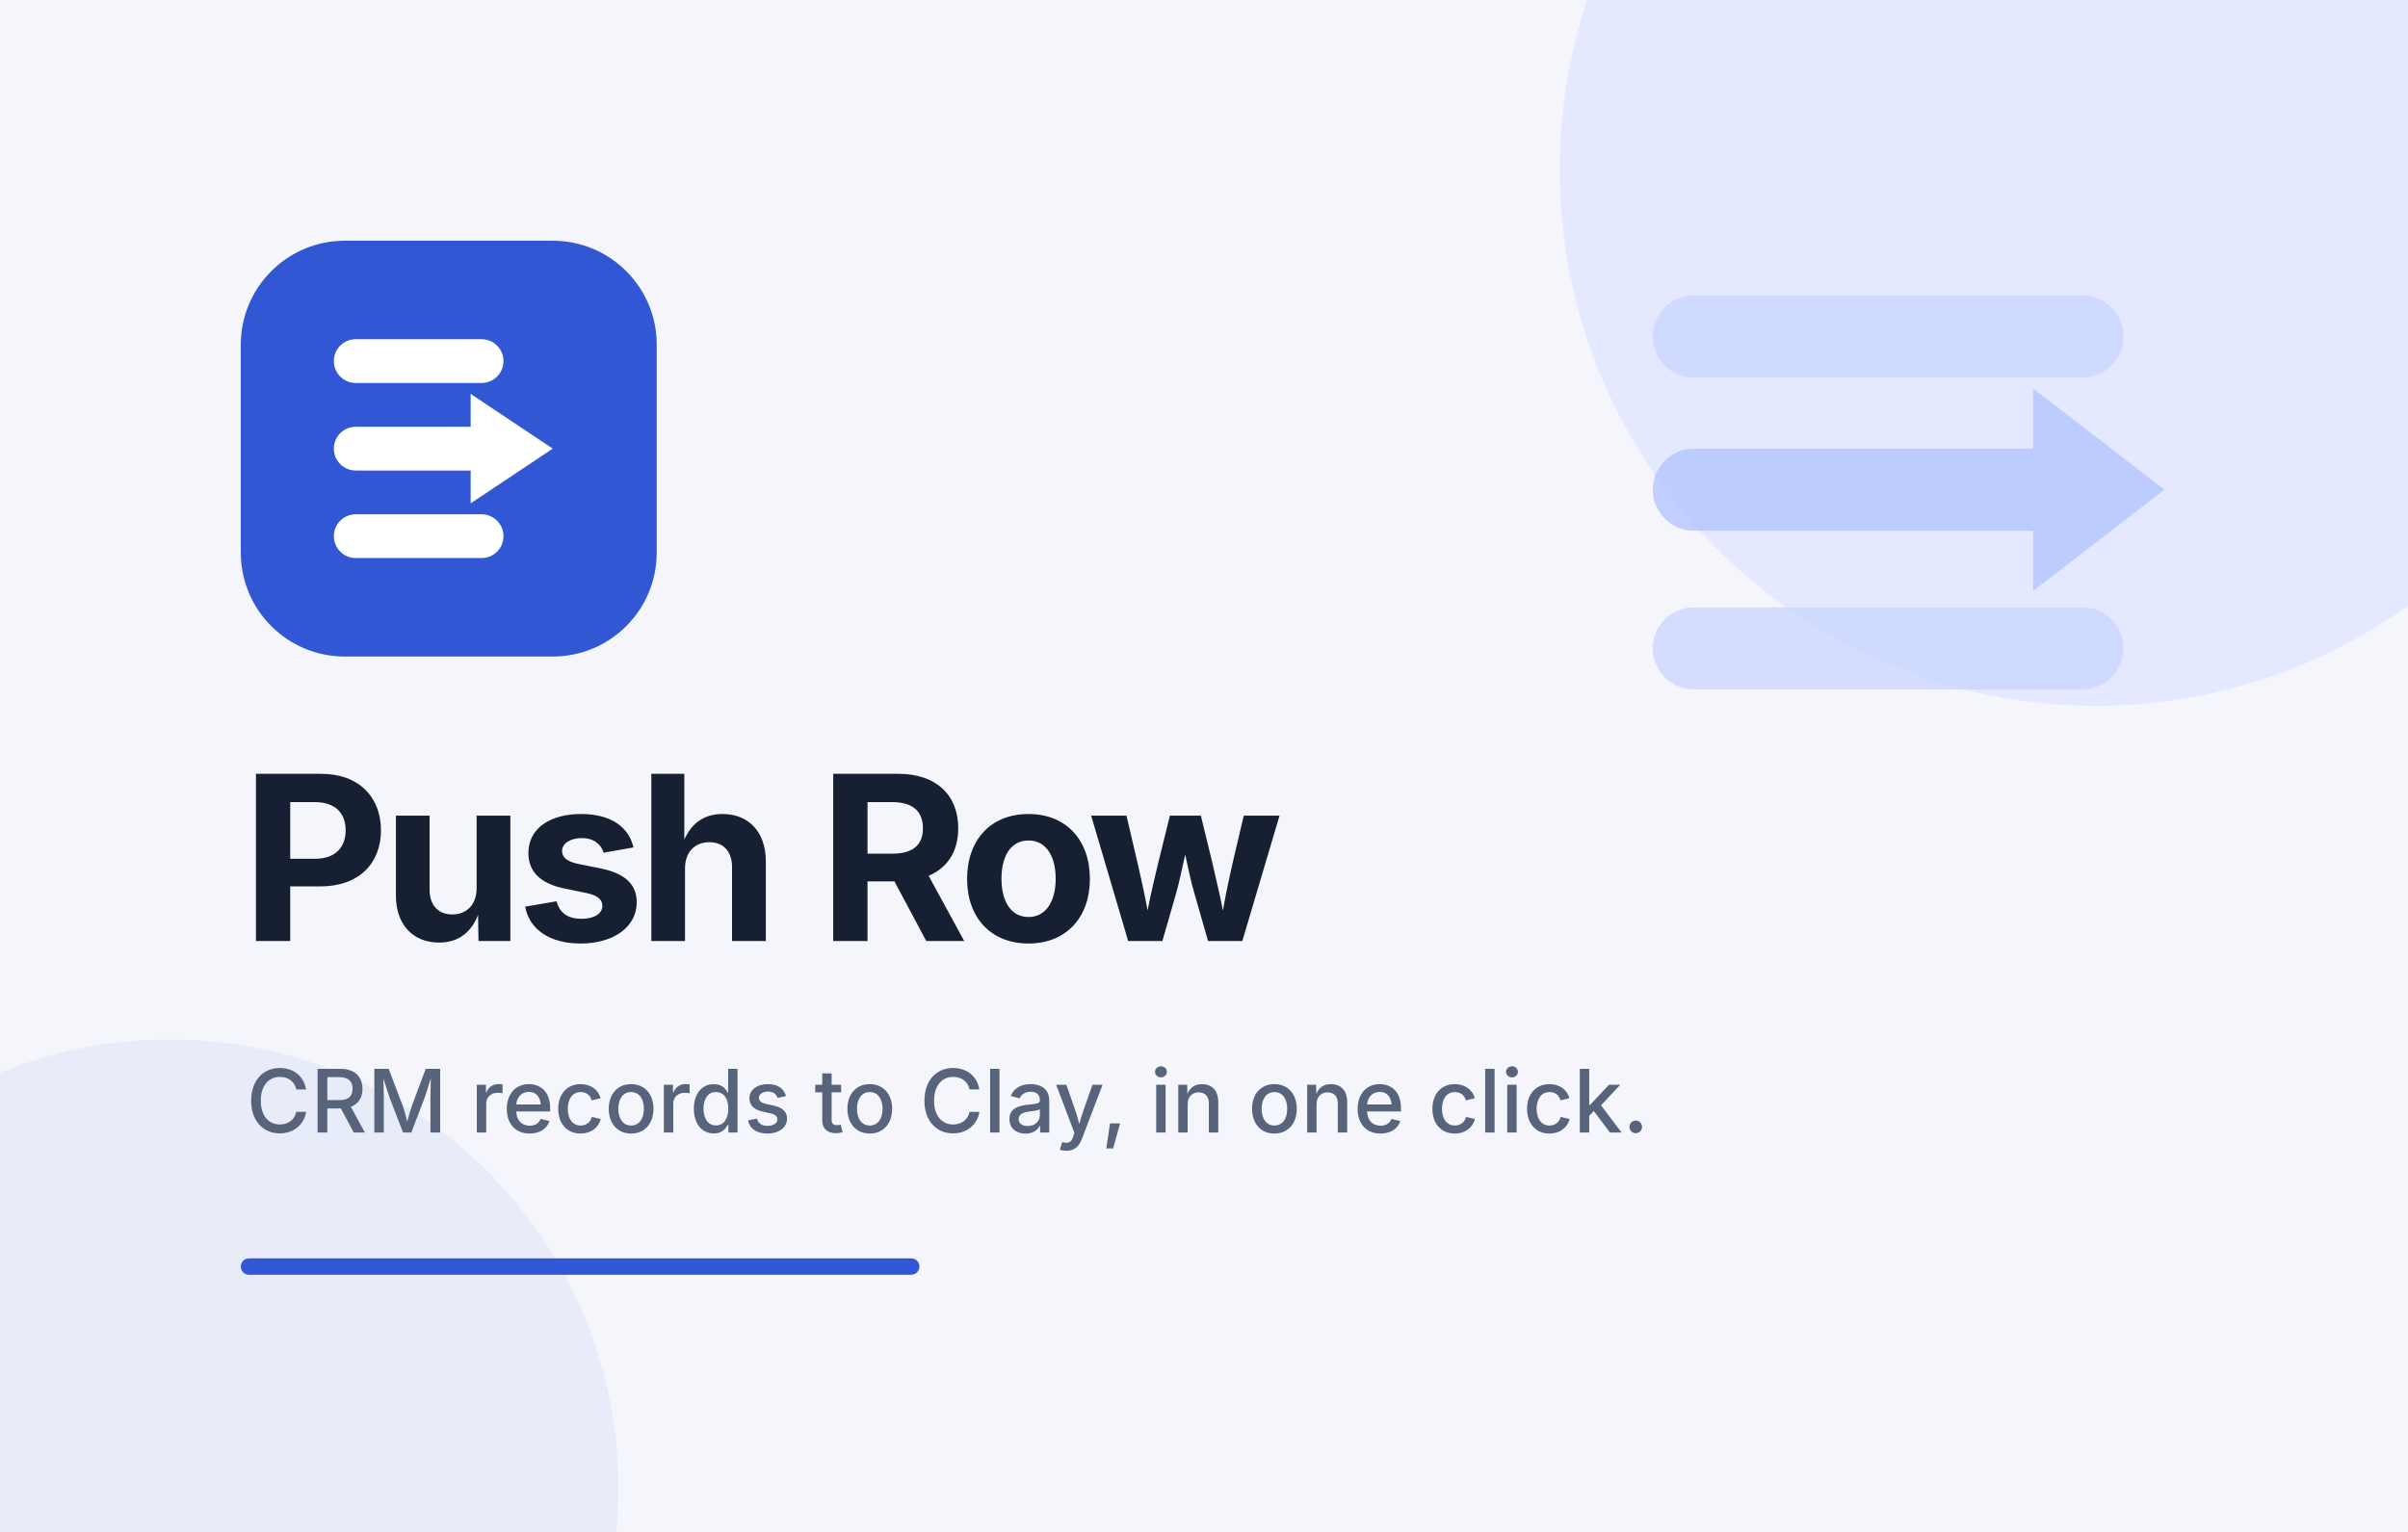
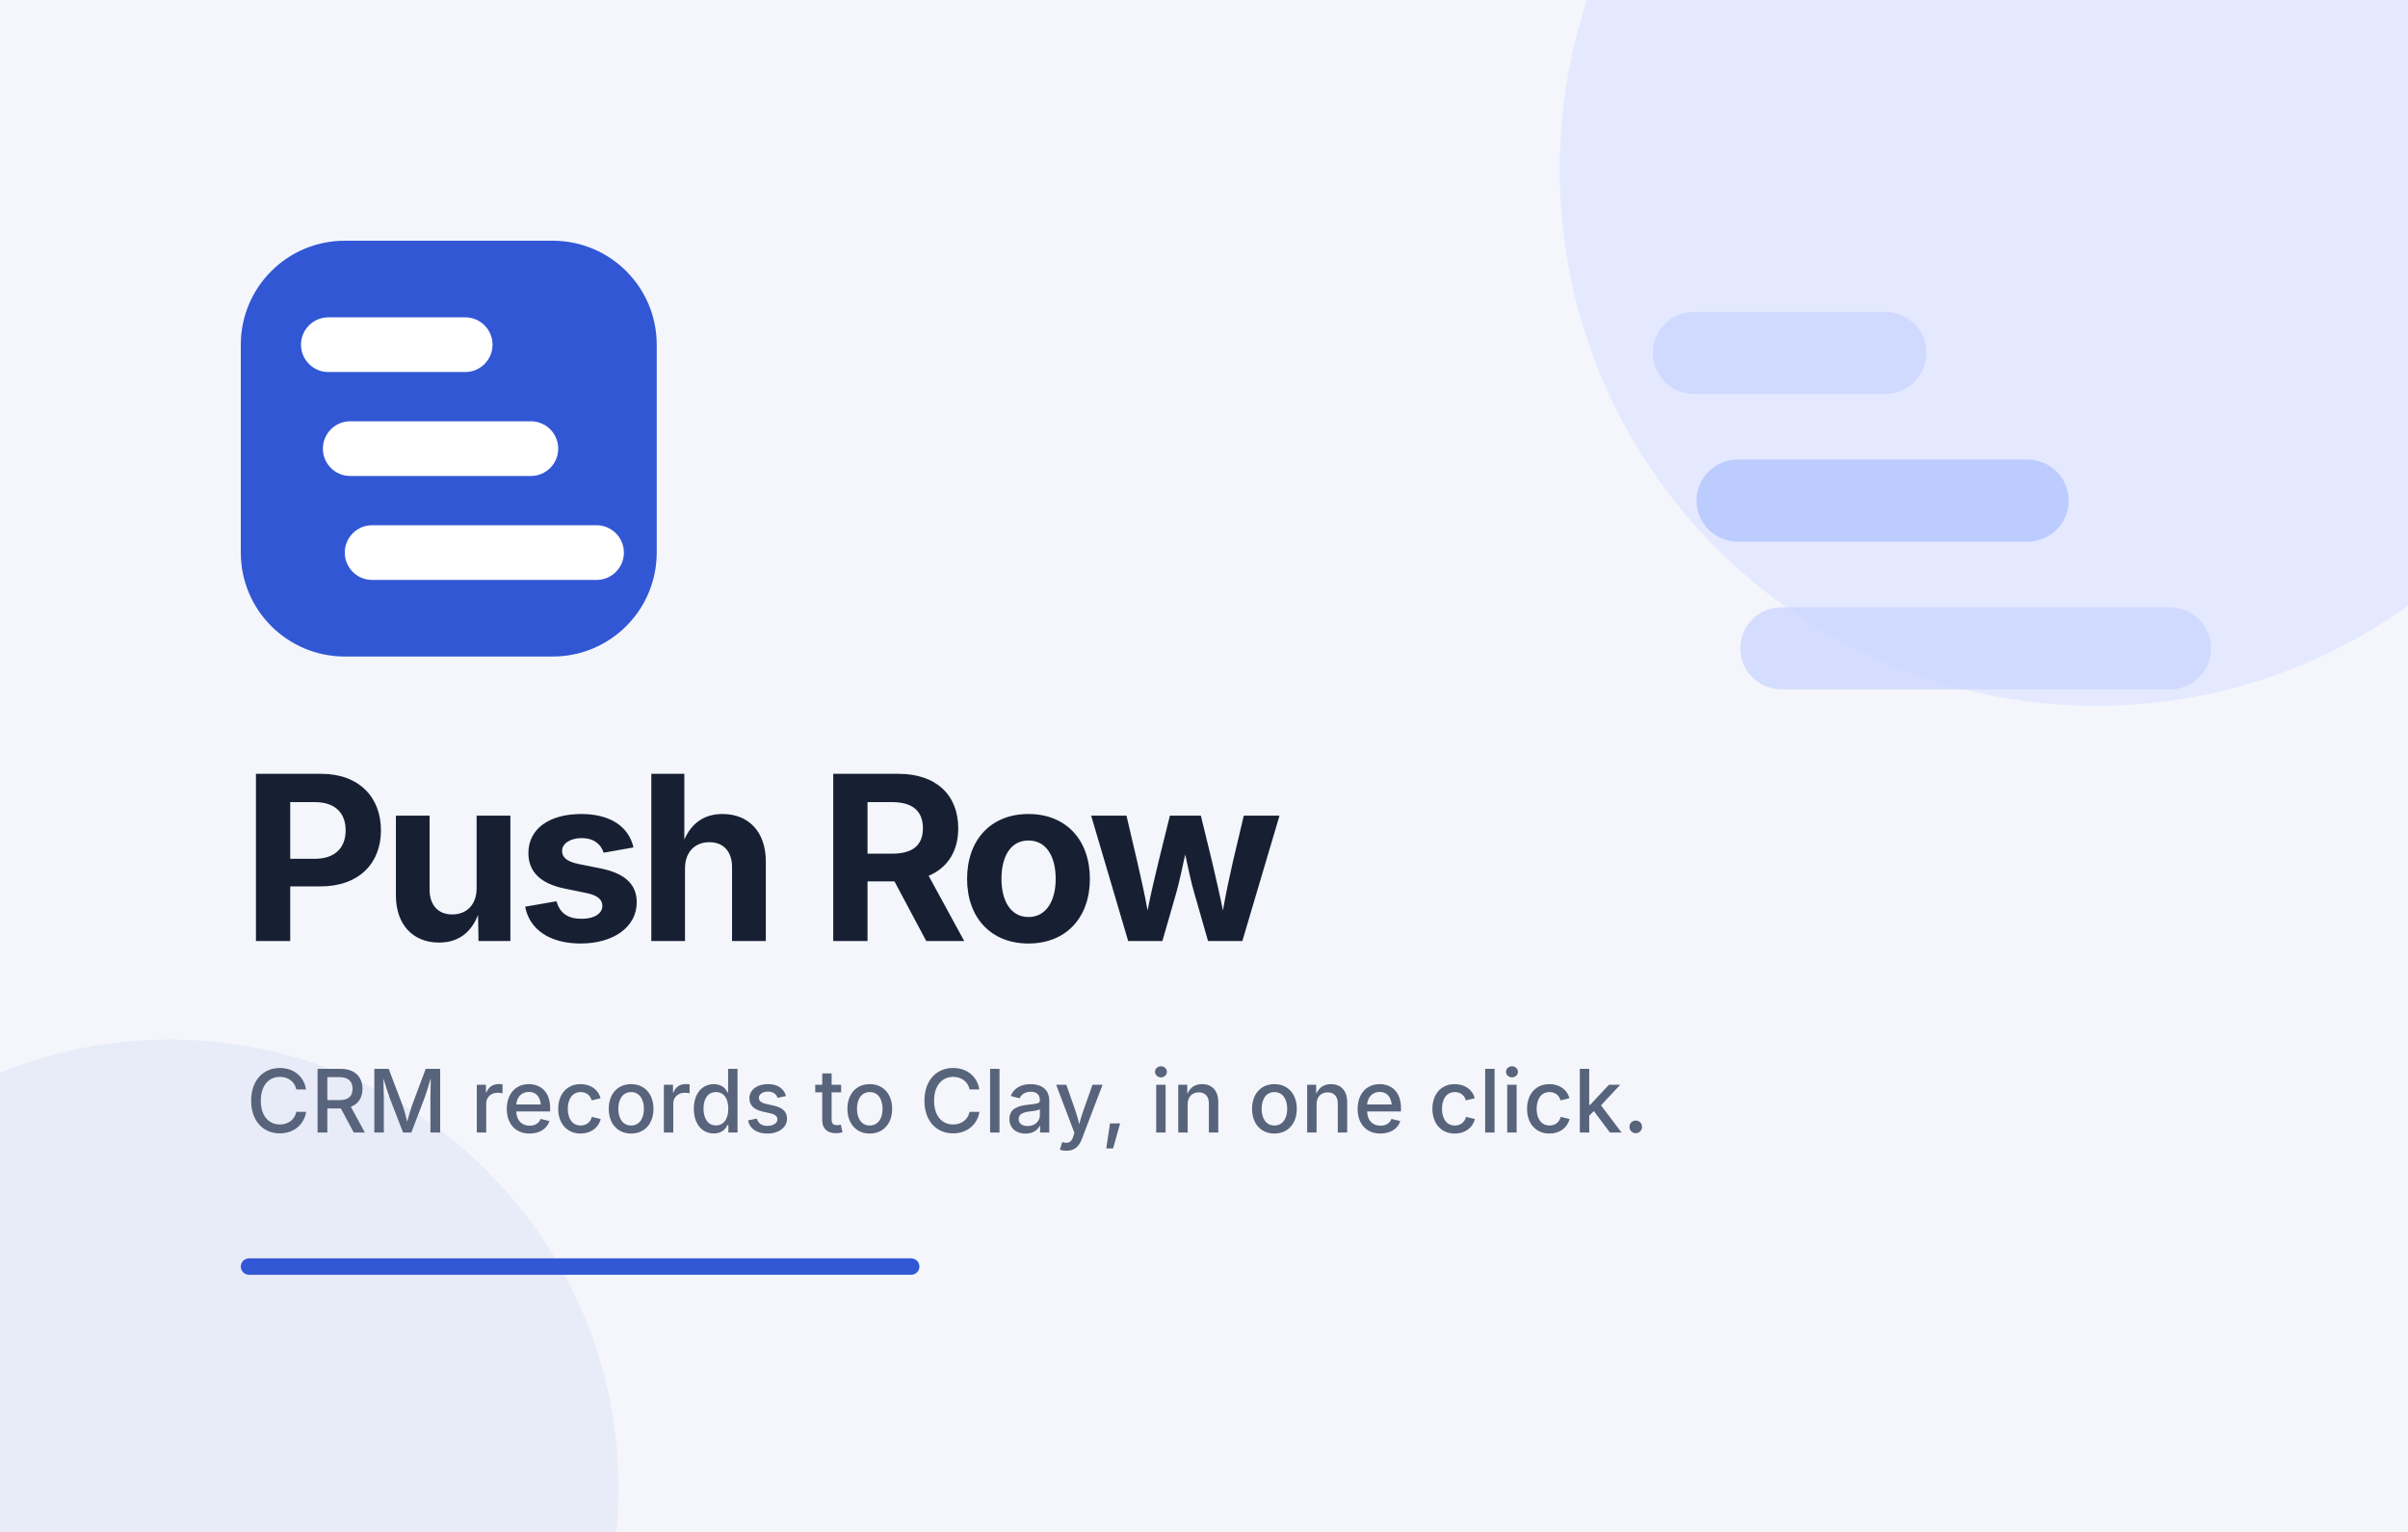
<svg xmlns="http://www.w3.org/2000/svg" width="440" height="280" viewBox="0 0 440 280">
  <rect width="440" height="280" fill="#F4F6FC" />
  <circle cx="383" cy="31" r="98" fill="#E4E9FF" />
  <circle cx="31" cy="272" r="82" fill="#E8ECF8" />
  <g opacity=".72">
-     <rect x="302" y="54" width="86" height="15" rx="7.5" fill="#C9D4FF" />
-     <path d="M309.5 82h62v-11l24 18.5-24 18.5V97h-62a7.5 7.5 0 0 1 0-15Z" fill="#AFC0FF" />
-     <rect x="302" y="111" width="86" height="15" rx="7.5" fill="#C9D4FF" />
+     <rect x="302" y="57" width="50" height="15" rx="7.5" fill="#C9D4FF" />
+     <rect x="310" y="84" width="68" height="15" rx="7.5" fill="#AFC0FF" />
+     <rect x="318" y="111" width="86" height="15" rx="7.5" fill="#C9D4FF" />
  </g>
  <rect x="44" y="44" width="76" height="76" rx="19" fill="#3157D5" />
-   <rect x="61" y="62" width="31" height="8" rx="4" fill="#fff" />
-   <path d="M65 78h21v-6l15 10-15 10v-6H65a4 4 0 0 1 0-8Z" fill="#fff" />
-   <rect x="61" y="94" width="31" height="8" rx="4" fill="#fff" />
+   <rect x="55" y="58" width="35" height="10" rx="5" fill="#fff" />
+   <rect x="59" y="77" width="43" height="10" rx="5" fill="#fff" />
+   <rect x="63" y="96" width="51" height="10" rx="5" fill="#fff" />
  <text x="44" y="172" fill="#172033" font-family="-apple-system,BlinkMacSystemFont,'Segoe UI',sans-serif" font-size="42" font-weight="750" letter-spacing="-1.5">Push Row</text>
  <text x="45" y="207" fill="#58647B" font-family="-apple-system,BlinkMacSystemFont,'Segoe UI',sans-serif" font-size="16" font-weight="500">CRM records to Clay, in one click.</text>
  <rect x="44" y="230" width="124" height="3" rx="1.5" fill="#3157D5" />
</svg>
